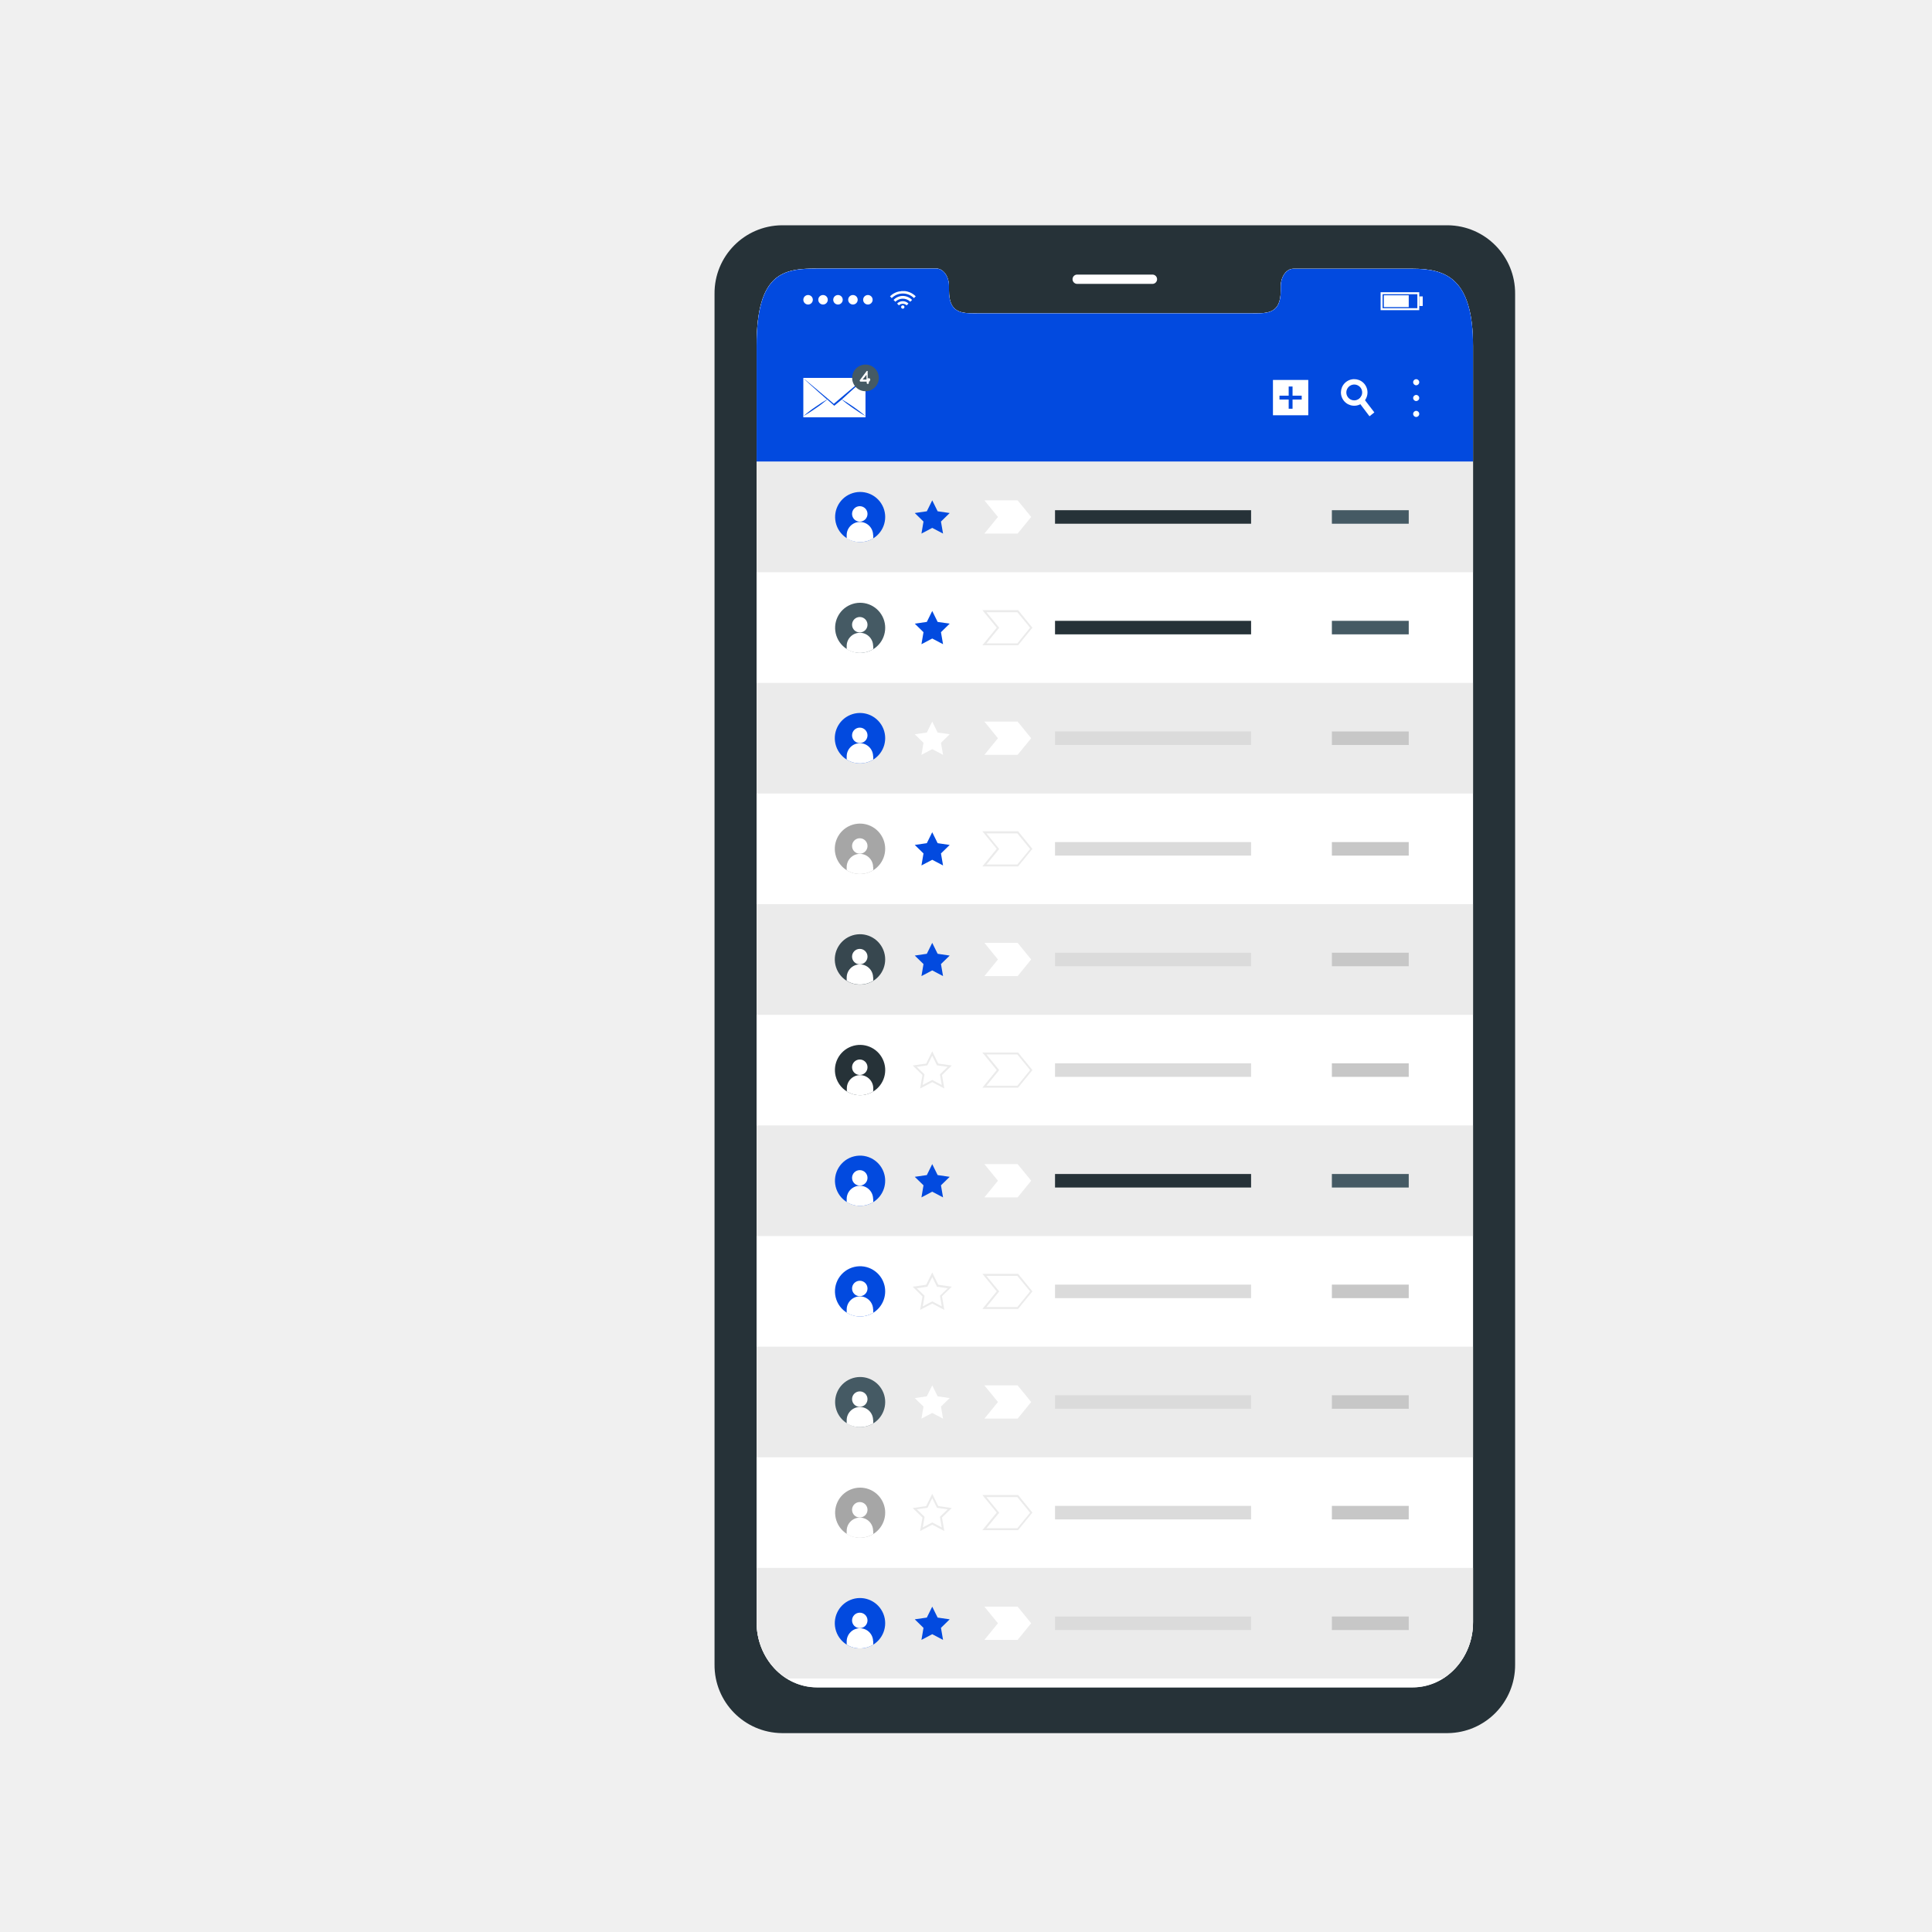
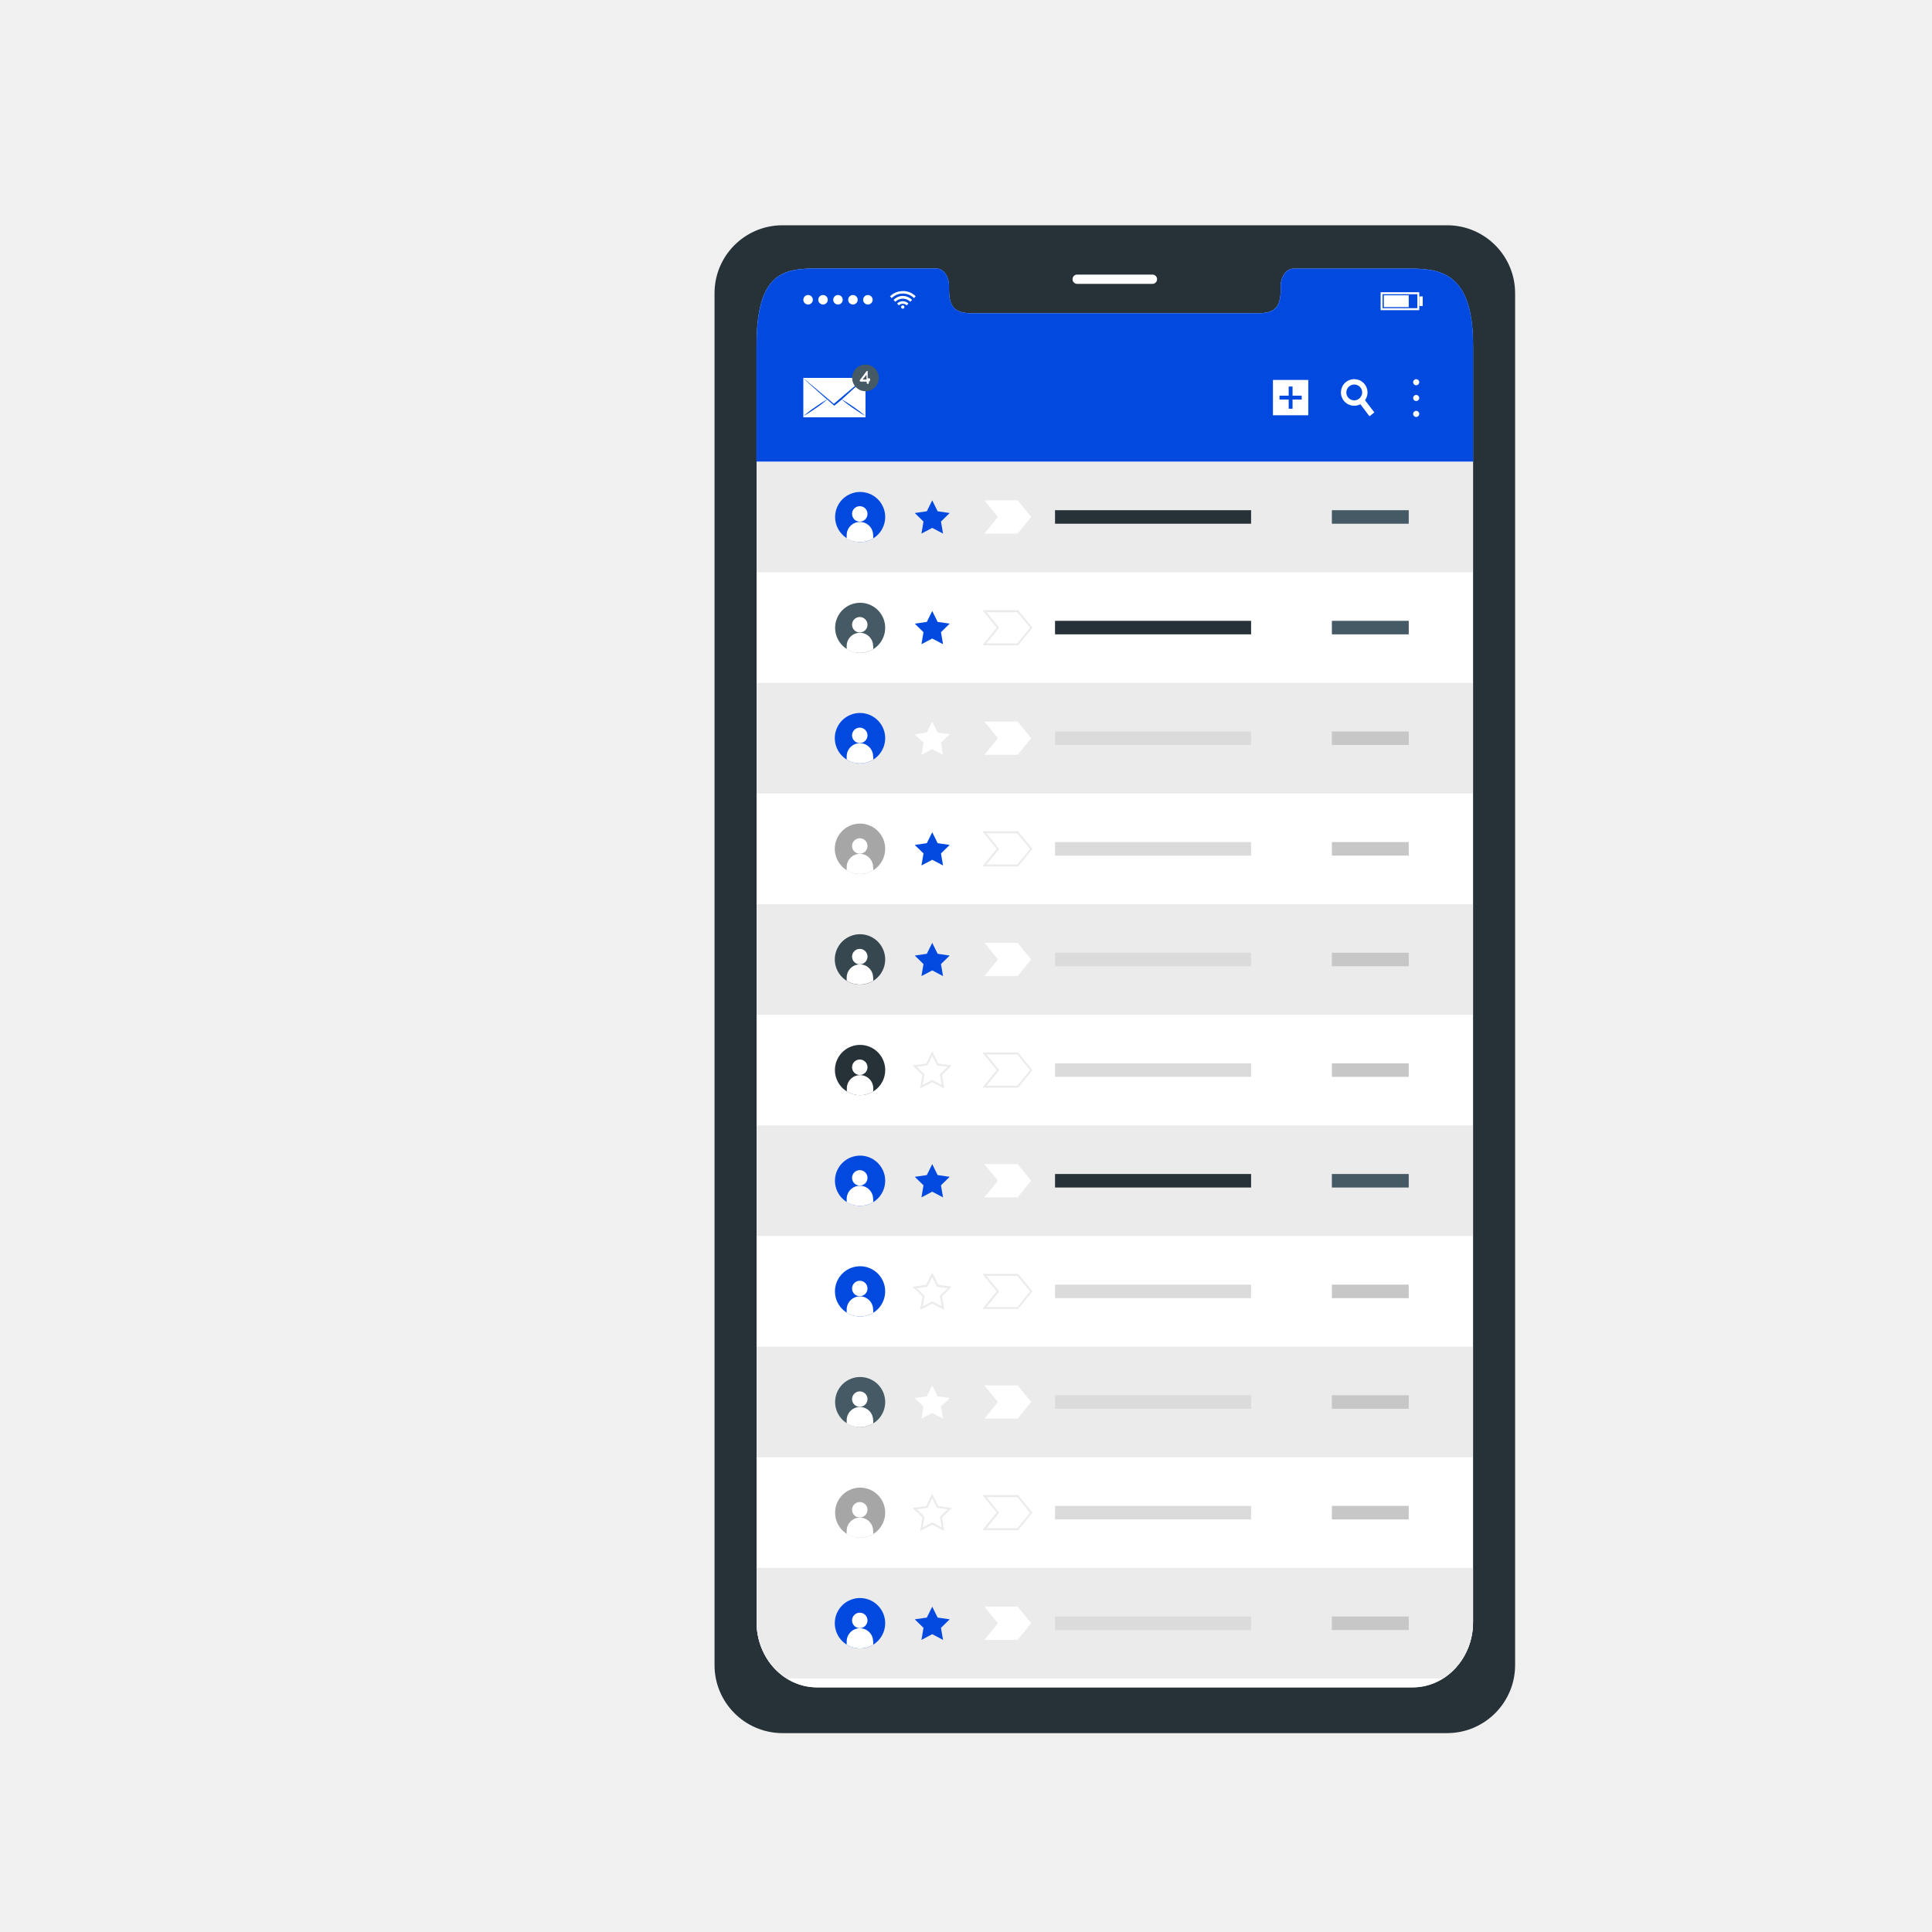
<svg xmlns="http://www.w3.org/2000/svg" viewBox="0 0 500 500">
  <g id="freepik--Device--inject-59">
    <path d="M374.66,58.3H202.35a17.59,17.59,0,0,0-17.43,17.76V430.77a17.61,17.61,0,0,0,17.43,17.76H374.66a17.62,17.62,0,0,0,17.45-17.76V76.06A17.6,17.6,0,0,0,374.66,58.3Zm6.55,361.5c0,9.34-7,16.89-15.62,16.89H211.44c-8.64,0-15.64-7.55-15.64-16.89V89.5c0-19,7-20,15.64-20h30.88c1.8,0,3.27,2,3.27,4.57v1.09c0,5.92,3.24,5.94,7.21,5.94h71.41c4,0,7.24,0,7.24-5.94V74.12c0-2.53,1.45-4.57,3.27-4.57h30.87c8.63,0,15.62,2.53,15.62,20Z" style="fill:#263238" />
    <path d="M381.22,89.5V419.8c0,9.34-7,16.89-15.62,16.89H211.45c-8.64,0-15.64-7.55-15.64-16.89V89.5c0-19,7-20,15.64-20h30.88c1.8,0,3.27,2,3.27,4.57v1.09c0,5.92,3.24,5.94,7.21,5.94h71.41c4,0,7.24,0,7.24-5.94V74.12c0-2.53,1.45-4.57,3.27-4.57H365.6C374.23,69.55,381.22,72.08,381.22,89.5Z" style="fill:#fff" />
-     <path d="M381.22,89.51v30H195.81v-30c0-19,7-20,15.64-20h30.88c1.8,0,3.27,2,3.27,4.57v1.09c0,5.92,3.24,5.94,7.21,5.94h71.41c4,0,7.24,0,7.24-5.94V74.13c0-2.53,1.45-4.57,3.27-4.57H365.6C374.23,69.56,381.22,72.09,381.22,89.51Z" style="fill:#024ADF" />
+     <path d="M381.22,89.51v30H195.81v-30c0-19,7-20,15.64-20h30.88c1.8,0,3.27,2,3.27,4.57v1.09c0,5.92,3.24,5.94,7.21,5.94h71.41c4,0,7.24,0,7.24-5.94V74.13c0-2.53,1.45-4.57,3.27-4.57H365.6C374.23,69.56,381.22,72.09,381.22,89.51Z" style="fill:#024ADF; stroke:#024ADF; stroke-width:0.1px;">
+ </path>
    <path d="M298.25,73.47H278.77a1.21,1.21,0,0,1-1.2-1.21h0a1.2,1.2,0,0,1,1.2-1.2h19.48a1.2,1.2,0,0,1,1.2,1.2h0A1.2,1.2,0,0,1,298.25,73.47Z" style="fill:#fff" />
    <rect x="207.9" y="97.8" width="16.09" height="10.2" style="fill:#fff" />
    <path d="M224,97.8c-.65.62-1.31,1.22-2,1.83l-2,1.79L218,103.26l-.06.06L216,104.93l-.09.07-.09-.07L214,103.31l-.06,0c-.7-.61-1.4-1.22-2.09-1.84l-2-1.79c-.65-.61-1.31-1.21-2-1.83.69.54,1.37,1.09,2,1.64s1.36,1.11,2,1.68,1.51,1.26,2.26,1.9h0l1.68,1.44,1.69-1.44h0l2.25-1.9,2-1.67Z" style="fill:#024ADF" />
    <path d="M214.27,103.25s0,0,0,0l-.26.21c-.4.34-.82.67-1.24,1s-1,.76-1.56,1.13-1.06.73-1.6,1.08-1.1.69-1.66,1c.48-.43,1-.83,1.5-1.22s1-.76,1.57-1.13,1.06-.73,1.6-1.08.88-.55,1.33-.81a3.07,3.07,0,0,1,.31-.17Z" style="fill:#024ADF" />
    <path d="M224,107.68c-.57-.31-1.12-.65-1.66-1s-1.08-.71-1.61-1.08-1.05-.74-1.56-1.13-.83-.64-1.23-1l-.26-.21,0,0h0l.31.18q.68.39,1.32.81c.55.35,1.08.71,1.61,1.08s1.05.74,1.56,1.13S223.46,107.25,224,107.68Z" style="fill:#024ADF" />
    <path d="M227.44,97.8A3.45,3.45,0,1,1,224,94.35,3.45,3.45,0,0,1,227.44,97.8Z" style="fill:#455a64" />
    <path d="M225.13,98.49a.28.28,0,0,1-.28.27h0v.38a.28.28,0,0,1-.55,0v-.38h-1.56a.22.22,0,0,1-.17-.06.26.26,0,0,1,0-.38L224.31,96s0,0,0,0,0,0,0,0h0l0,0h.08s0,0,0,0h.16l0,0,0,0h0l0,0a0,0,0,0,0,0,0l0,0v0s0,0,0,0a0,0,0,0,1,0,0v0s0,0,0,0v2h0A.28.28,0,0,1,225.13,98.49Zm-.88-1.5-1,1.23h1Z" style="fill:#fff" />
    <g id="freepik--u5Zjqx--inject-59">
      <path d="M237,76.68l-.3.3-.17.17a4.07,4.07,0,0,0-5.75,0l-.16-.17c-.1-.1-.2-.19-.29-.29h0l0,0,.38-.34a4.13,4.13,0,0,1,.87-.55,4.29,4.29,0,0,1,1.16-.39c.19,0,.38,0,.57-.08h.51l.39,0a4.22,4.22,0,0,1,1.06.26,4.69,4.69,0,0,1,.72.33,5.33,5.33,0,0,1,.69.48l.31.29Z" style="fill:#fff" />
      <path d="M231.72,78.09l-.47-.47a3.27,3.27,0,0,1,1.91-1,3.36,3.36,0,0,1,2.89,1l-.47.47a2.73,2.73,0,0,0-1.93-.79A2.7,2.7,0,0,0,231.72,78.09Z" style="fill:#fff" />
      <path d="M235.11,78.56c-.16.15-.32.31-.47.47a1.37,1.37,0,0,0-1-.41,1.35,1.35,0,0,0-1,.41l-.47-.47A2.06,2.06,0,0,1,235.11,78.56Z" style="fill:#fff" />
      <path d="M234.07,79.45a.43.43,0,1,1-.42-.42A.42.42,0,0,1,234.07,79.45Z" style="fill:#fff" />
    </g>
    <path d="M207.9,77.58a1.23,1.23,0,1,1,1.23,1.23A1.23,1.23,0,0,1,207.9,77.58Z" style="fill:#fff" />
    <path d="M211.77,77.58A1.23,1.23,0,1,1,213,78.81,1.23,1.23,0,0,1,211.77,77.58Z" style="fill:#fff" />
    <path d="M215.64,77.58a1.23,1.23,0,1,1,1.23,1.23A1.23,1.23,0,0,1,215.64,77.58Z" style="fill:#fff" />
    <path d="M219.51,77.58a1.23,1.23,0,1,1,1.23,1.23A1.23,1.23,0,0,1,219.51,77.58Z" style="fill:#fff" />
    <path d="M223.38,77.58a1.23,1.23,0,1,1,1.23,1.23A1.23,1.23,0,0,1,223.38,77.58Z" style="fill:#fff" />
    <path d="M367.3,80.27h-10V75.63h10Zm-9.49-.51h9V76.14h-9Z" style="fill:#fff" />
    <rect x="358.13" y="76.42" width="6.45" height="3.06" style="fill:#fff" />
    <rect x="367.31" y="76.71" width="0.89" height="2.48" style="fill:#fff" />
    <path d="M355.68,106.73l-1.26,1-2.33-3.08-.85-1.13a2.15,2.15,0,0,0,.49-.27,2.08,2.08,0,0,0,.64-.84l.91,1.19Z" style="fill:#fff" />
    <path d="M353.2,99.47a3.44,3.44,0,1,0-1.11,5.13,3,3,0,0,0,.48-.31,3.11,3.11,0,0,0,.71-.74A3.44,3.44,0,0,0,353.2,99.47Zm-1.47,3.73a2.15,2.15,0,0,1-.49.27,2.05,2.05,0,1,1,1.13-1.11A2.08,2.08,0,0,1,351.73,103.2Z" style="fill:#fff" />
    <rect x="329.44" y="98.33" width="9.14" height="9.14" style="fill:#fff" />
    <rect x="333.51" y="100.03" width="1" height="5.75" style="fill:#024ADF" />
    <rect x="333.51" y="100.03" width="1" height="5.75" transform="translate(231.1 436.91) rotate(-90)" style="fill:#024ADF" />
    <path d="M367.3,98.92a.79.79,0,1,1-.79-.79A.79.79,0,0,1,367.3,98.92Z" style="fill:#fff" />
    <path d="M367.3,103a.79.79,0,0,1-1.58,0,.79.79,0,1,1,1.58,0Z" style="fill:#fff" />
    <path d="M367.3,107.12a.79.79,0,1,1-1.58,0,.79.79,0,0,1,1.58,0Z" style="fill:#fff" />
    <rect x="195.81" y="119.47" width="185.4" height="28.63" style="fill:#ebebeb" />
    <path d="M226,139.32a6.38,6.38,0,0,1-1.88.78,6.48,6.48,0,1,1,1.88-.78Z" style="fill:#024ADF" />
    <path d="M224.51,133a2,2,0,1,1-2-2A2,2,0,0,1,224.51,133Z" style="fill:#fff" />
    <path d="M226,138.5v.82a6.38,6.38,0,0,1-1.88.78,6.5,6.5,0,0,1-5-.78v-.82a3.42,3.42,0,0,1,6.84,0Z" style="fill:#fff" />
    <polygon points="263.36 138.09 254.76 138.09 258.27 133.79 254.76 129.49 263.36 129.49 266.87 133.79 263.36 138.09" style="fill:#fff" />
    <polygon points="241.26 129.49 242.66 132.32 245.78 132.77 243.52 134.98 244.06 138.09 241.26 136.62 238.47 138.09 239 134.98 236.74 132.77 239.86 132.32 241.26 129.49" style="fill:#024ADF" />
    <rect x="273.04" y="132.04" width="50.74" height="3.5" style="fill:#263238" />
    <rect x="344.69" y="132.04" width="19.89" height="3.5" style="fill:#455a64" />
    <path d="M226,168a6.38,6.38,0,0,1-1.88.78A6.48,6.48,0,1,1,226,168Z" style="fill:#455a64" />
    <path d="M224.51,161.68a2,2,0,1,1-2-2A2,2,0,0,1,224.51,161.68Z" style="fill:#fff" />
    <path d="M226,167.13V168a6.38,6.38,0,0,1-1.88.78,6.45,6.45,0,0,1-5-.78v-.82a3.42,3.42,0,0,1,6.84,0Z" style="fill:#fff" />
    <polygon points="263.36 166.72 254.76 166.72 258.27 162.42 254.76 158.12 263.36 158.12 266.87 162.42 263.36 166.72" style="fill:#fff" />
    <path d="M263.48,167h-9.25l3.72-4.55-3.72-4.55h9.25l3.71,4.55Zm-8.19-.5h8l3.3-4.05-3.3-4h-8l3.3,4Z" style="fill:#ebebeb" />
    <polygon points="241.26 158.12 242.66 160.95 245.78 161.4 243.52 163.61 244.06 166.72 241.26 165.25 238.47 166.72 239 163.61 236.74 161.4 239.86 160.95 241.26 158.12" style="fill:#024ADF" />
    <rect x="273.04" y="160.67" width="50.74" height="3.5" style="fill:#263238" />
    <rect x="344.69" y="160.67" width="19.89" height="3.5" style="fill:#455a64" />
    <rect x="195.81" y="176.73" width="185.4" height="28.63" style="fill:#ebebeb" />
    <path d="M226,196.58a6.68,6.68,0,0,1-1.88.79,6.52,6.52,0,1,1,1.88-.79Z" style="fill:#024ADF" />
    <path d="M224.51,190.31a2,2,0,1,1-2-2A2,2,0,0,1,224.51,190.31Z" style="fill:#fff" />
    <path d="M226,195.76v.82a6.68,6.68,0,0,1-1.88.79,6.46,6.46,0,0,1-5-.79v-.82a3.42,3.42,0,0,1,6.84,0Z" style="fill:#fff" />
    <polygon points="263.36 195.35 254.76 195.35 258.27 191.05 254.76 186.75 263.36 186.75 266.87 191.05 263.36 195.35" style="fill:#fff" />
    <polygon points="241.26 186.75 242.66 189.58 245.78 190.03 243.52 192.24 244.06 195.35 241.26 193.88 238.47 195.35 239 192.24 236.74 190.03 239.86 189.58 241.26 186.75" style="fill:#fff" />
    <rect x="273.04" y="189.3" width="50.74" height="3.5" style="fill:#dbdbdb" />
    <rect x="344.69" y="189.3" width="19.89" height="3.5" style="fill:#c7c7c7" />
    <path d="M226,225.21a6.68,6.68,0,0,1-1.88.79,6.52,6.52,0,1,1,1.88-.79Z" style="fill:#a6a6a6" />
    <path d="M224.51,218.94a2,2,0,1,1-2-2A2,2,0,0,1,224.51,218.94Z" style="fill:#fff" />
    <path d="M226,224.4v.81a6.68,6.68,0,0,1-1.88.79,6.46,6.46,0,0,1-5-.79v-.81a3.42,3.42,0,1,1,6.84,0Z" style="fill:#fff" />
    <polygon points="263.36 223.98 254.76 223.98 258.27 219.68 254.76 215.38 263.36 215.38 266.87 219.68 263.36 223.98" style="fill:#fff" />
    <path d="M263.48,224.23h-9.25l3.72-4.55-3.72-4.55h9.25l3.71,4.55Zm-8.19-.5h8l3.3-4-3.3-4.05h-8l3.3,4.05Z" style="fill:#ebebeb" />
    <polygon points="241.26 215.38 242.66 218.21 245.78 218.67 243.52 220.87 244.06 223.98 241.26 222.51 238.47 223.98 239 220.87 236.74 218.67 239.86 218.21 241.26 215.38" style="fill:#024ADF" />
    <rect x="273.04" y="217.93" width="50.74" height="3.5" style="fill:#dbdbdb" />
    <rect x="344.69" y="217.93" width="19.89" height="3.5" style="fill:#c7c7c7" />
    <rect x="195.81" y="234" width="185.4" height="28.63" style="fill:#ebebeb" />
    <path d="M226,253.84a6.68,6.68,0,0,1-1.88.79,6.52,6.52,0,1,1,1.88-.79Z" style="fill:#37474f" />
    <path d="M224.51,247.57a2,2,0,1,1-2-2A2,2,0,0,1,224.51,247.57Z" style="fill:#fff" />
    <path d="M226,253v.81a6.68,6.68,0,0,1-1.88.79,6.46,6.46,0,0,1-5-.79V253a3.42,3.42,0,0,1,6.84,0Z" style="fill:#fff" />
    <polygon points="263.36 252.61 254.76 252.61 258.27 248.31 254.76 244.01 263.36 244.01 266.87 248.31 263.36 252.61" style="fill:#fff" />
    <polygon points="241.26 244.01 242.66 246.84 245.78 247.3 243.52 249.5 244.06 252.61 241.26 251.14 238.47 252.61 239 249.5 236.74 247.3 239.86 246.84 241.26 244.01" style="fill:#024ADF" />
    <rect x="273.04" y="246.56" width="50.74" height="3.5" style="fill:#dbdbdb" />
    <rect x="344.69" y="246.56" width="19.89" height="3.5" style="fill:#c7c7c7" />
    <path d="M381.22,405.78v14a17.15,17.15,0,0,1-7.78,14.61H203.6a17.14,17.14,0,0,1-7.78-14.61v-14Z" style="fill:#ebebeb" />
    <path d="M226,425.63a6.68,6.68,0,0,1-1.88.79,6.52,6.52,0,1,1,1.88-.79Z" style="fill:#024ADF" />
    <path d="M224.51,419.36a2,2,0,1,1-2-2A2,2,0,0,1,224.51,419.36Z" style="fill:#fff" />
    <path d="M226,424.81v.82a6.68,6.68,0,0,1-1.88.79,6.5,6.5,0,0,1-5-.79v-.82a3.42,3.42,0,0,1,6.84,0Z" style="fill:#fff" />
    <polygon points="263.36 424.4 254.76 424.4 258.27 420.1 254.76 415.8 263.36 415.8 266.87 420.1 263.36 424.4" style="fill:#fff" />
    <polygon points="241.26 415.8 242.66 418.63 245.78 419.08 243.52 421.29 244.06 424.4 241.26 422.93 238.47 424.4 239 421.29 236.74 419.08 239.86 418.63 241.26 415.8" style="fill:#024ADF" />
    <rect x="273.04" y="418.35" width="50.74" height="3.5" style="fill:#dbdbdb" />
    <rect x="344.69" y="418.35" width="19.89" height="3.5" style="fill:#c7c7c7" />
    <path d="M226,282.47a6.51,6.51,0,0,1-9.74-4,6.51,6.51,0,1,1,9.74,4Z" style="fill:#263238" />
    <path d="M224.51,276.2a2,2,0,1,1-2-2A2,2,0,0,1,224.51,276.2Z" style="fill:#fff" />
    <path d="M226,281.66v.81a6.48,6.48,0,0,1-6.84,0v-.81a3.42,3.42,0,1,1,6.84,0Z" style="fill:#fff" />
    <polygon points="263.36 281.24 254.76 281.24 258.27 276.94 254.76 272.64 263.36 272.64 266.87 276.94 263.36 281.24" style="fill:#fff" />
    <path d="M263.48,281.49h-9.25l3.72-4.55-3.72-4.55h9.25l3.71,4.55Zm-8.19-.5h8l3.3-4.05-3.3-4.05h-8l3.3,4.05Z" style="fill:#ebebeb" />
    <polygon points="241.26 272.64 242.66 275.47 245.78 275.93 243.52 278.13 244.06 281.24 241.26 279.77 238.47 281.24 239 278.13 236.74 275.93 239.86 275.47 241.26 272.64" style="fill:#fff" />
    <path d="M244.39,281.7l-3.13-1.64-3.13,1.64.6-3.48-2.53-2.47,3.5-.5,1.56-3.17,1.56,3.17,3.5.5-2.53,2.47Zm-3.13-2.21,2.46,1.3-.47-2.75,2-1.94-2.76-.4-1.23-2.49L240,275.7l-2.75.4,2,1.94-.47,2.75Z" style="fill:#ebebeb" />
    <rect x="273.04" y="275.19" width="50.74" height="3.5" style="fill:#dbdbdb" />
    <rect x="344.69" y="275.19" width="19.89" height="3.5" style="fill:#c7c7c7" />
    <rect x="195.81" y="291.26" width="185.4" height="28.63" style="fill:#ebebeb" />
    <path d="M226,311.11a6.66,6.66,0,0,1-1.88.78,6.5,6.5,0,1,1,4.78-7.86A6.52,6.52,0,0,1,226,311.11Z" style="fill:#024ADF" />
    <path d="M224.51,304.83a2,2,0,1,1-2-2A2,2,0,0,1,224.51,304.83Z" style="fill:#fff" />
    <path d="M226,310.29v.82a6.66,6.66,0,0,1-1.88.78,6.46,6.46,0,0,1-5-.79v-.81a3.42,3.42,0,1,1,6.84,0Z" style="fill:#fff" />
    <polygon points="263.36 309.88 254.76 309.88 258.27 305.57 254.76 301.27 263.36 301.27 266.87 305.57 263.36 309.88" style="fill:#fff" />
    <polygon points="241.26 301.27 242.66 304.11 245.78 304.56 243.52 306.76 244.06 309.88 241.26 308.41 238.47 309.88 239 306.76 236.74 304.56 239.86 304.11 241.26 301.27" style="fill:#024ADF" />
    <rect x="273.04" y="303.83" width="50.74" height="3.5" style="fill:#263238" />
    <rect x="344.69" y="303.83" width="19.89" height="3.5" style="fill:#455a64" />
    <path d="M226,339.74a6.38,6.38,0,0,1-1.88.78,6.5,6.5,0,1,1,4.78-7.86A6.52,6.52,0,0,1,226,339.74Z" style="fill:#024ADF" />
    <path d="M224.51,333.46a2,2,0,1,1-2-2A2,2,0,0,1,224.51,333.46Z" style="fill:#fff" />
    <path d="M226,338.92v.82a6.38,6.38,0,0,1-1.88.78,6.46,6.46,0,0,1-5-.79v-.81a3.42,3.42,0,1,1,6.84,0Z" style="fill:#fff" />
    <polygon points="263.36 338.51 254.76 338.51 258.27 334.21 254.76 329.91 263.36 329.91 266.87 334.21 263.36 338.51" style="fill:#fff" />
    <path d="M263.48,338.76h-9.25l3.72-4.55-3.72-4.55h9.25l3.71,4.55Zm-8.19-.5h8l3.3-4.05-3.3-4h-8l3.3,4Z" style="fill:#ebebeb" />
    <polygon points="241.26 329.91 242.66 332.74 245.78 333.19 243.52 335.39 244.06 338.51 241.26 337.04 238.47 338.51 239 335.39 236.74 333.19 239.86 332.74 241.26 329.91" style="fill:#fff" />
    <path d="M244.39,339l-3.13-1.64L238.13,339l.6-3.48L236.2,333l3.5-.51,1.56-3.17,1.56,3.17,3.5.51-2.53,2.46Zm-7.11-5.59,2,1.94-.47,2.74,2.46-1.3,2.46,1.3-.47-2.74,2-1.94-2.76-.41-1.23-2.49L240,333Z" style="fill:#ebebeb" />
    <rect x="273.04" y="332.46" width="50.74" height="3.5" style="fill:#dbdbdb" />
    <rect x="344.69" y="332.46" width="19.89" height="3.5" style="fill:#c7c7c7" />
    <rect x="195.81" y="348.52" width="185.4" height="28.63" style="fill:#ebebeb" />
    <path d="M226,368.37a6.38,6.38,0,0,1-1.88.78,6.48,6.48,0,1,1,1.88-.78Z" style="fill:#455a64" />
    <path d="M224.51,362.09a2,2,0,1,1-2-2A2,2,0,0,1,224.51,362.09Z" style="fill:#fff" />
    <path d="M226,367.55v.82a6.38,6.38,0,0,1-1.88.78,6.5,6.5,0,0,1-5-.78v-.82a3.42,3.42,0,0,1,6.84,0Z" style="fill:#fff" />
    <polygon points="263.36 367.14 254.76 367.14 258.27 362.84 254.76 358.54 263.36 358.54 266.87 362.84 263.36 367.14" style="fill:#fff" />
    <polygon points="241.26 358.54 242.66 361.37 245.78 361.82 243.52 364.02 244.06 367.14 241.26 365.67 238.47 367.14 239 364.02 236.74 361.82 239.86 361.37 241.26 358.54" style="fill:#fff" />
    <rect x="273.04" y="361.09" width="50.74" height="3.5" style="fill:#dbdbdb" />
    <rect x="344.69" y="361.09" width="19.89" height="3.5" style="fill:#c7c7c7" />
    <path d="M226,397a6.38,6.38,0,0,1-1.88.78A6.48,6.48,0,1,1,226,397Z" style="fill:#a6a6a6" />
    <path d="M224.51,390.73a2,2,0,1,1-2-2A2,2,0,0,1,224.51,390.73Z" style="fill:#fff" />
    <path d="M226,396.18V397a6.38,6.38,0,0,1-1.88.78,6.45,6.45,0,0,1-5-.78v-.82a3.42,3.42,0,0,1,6.84,0Z" style="fill:#fff" />
    <polygon points="263.36 395.77 254.76 395.77 258.27 391.47 254.76 387.17 263.36 387.17 266.87 391.47 263.36 395.77" style="fill:#fff" />
    <path d="M263.48,396h-9.25l3.72-4.55-3.72-4.55h9.25l3.71,4.55Zm-8.19-.5h8l3.3-4-3.3-4.05h-8l3.3,4.05Z" style="fill:#ebebeb" />
    <polygon points="241.26 387.17 242.66 390 245.78 390.45 243.52 392.66 244.06 395.77 241.26 394.3 238.47 395.77 239 392.66 236.74 390.45 239.86 390 241.26 387.17" style="fill:#fff" />
    <path d="M244.39,396.23l-3.13-1.65-3.13,1.65.6-3.49-2.53-2.46,3.5-.51,1.56-3.17,1.56,3.17,3.5.51-2.53,2.46ZM241.26,394l2.46,1.29-.47-2.74,2-1.94-2.76-.4-1.23-2.5-1.23,2.5-2.75.4,2,1.94-.47,2.74Z" style="fill:#ebebeb" />
    <rect x="273.04" y="389.72" width="50.74" height="3.5" style="fill:#dbdbdb" />
    <rect x="344.69" y="389.72" width="19.89" height="3.5" style="fill:#c7c7c7" />
  </g>
</svg>
